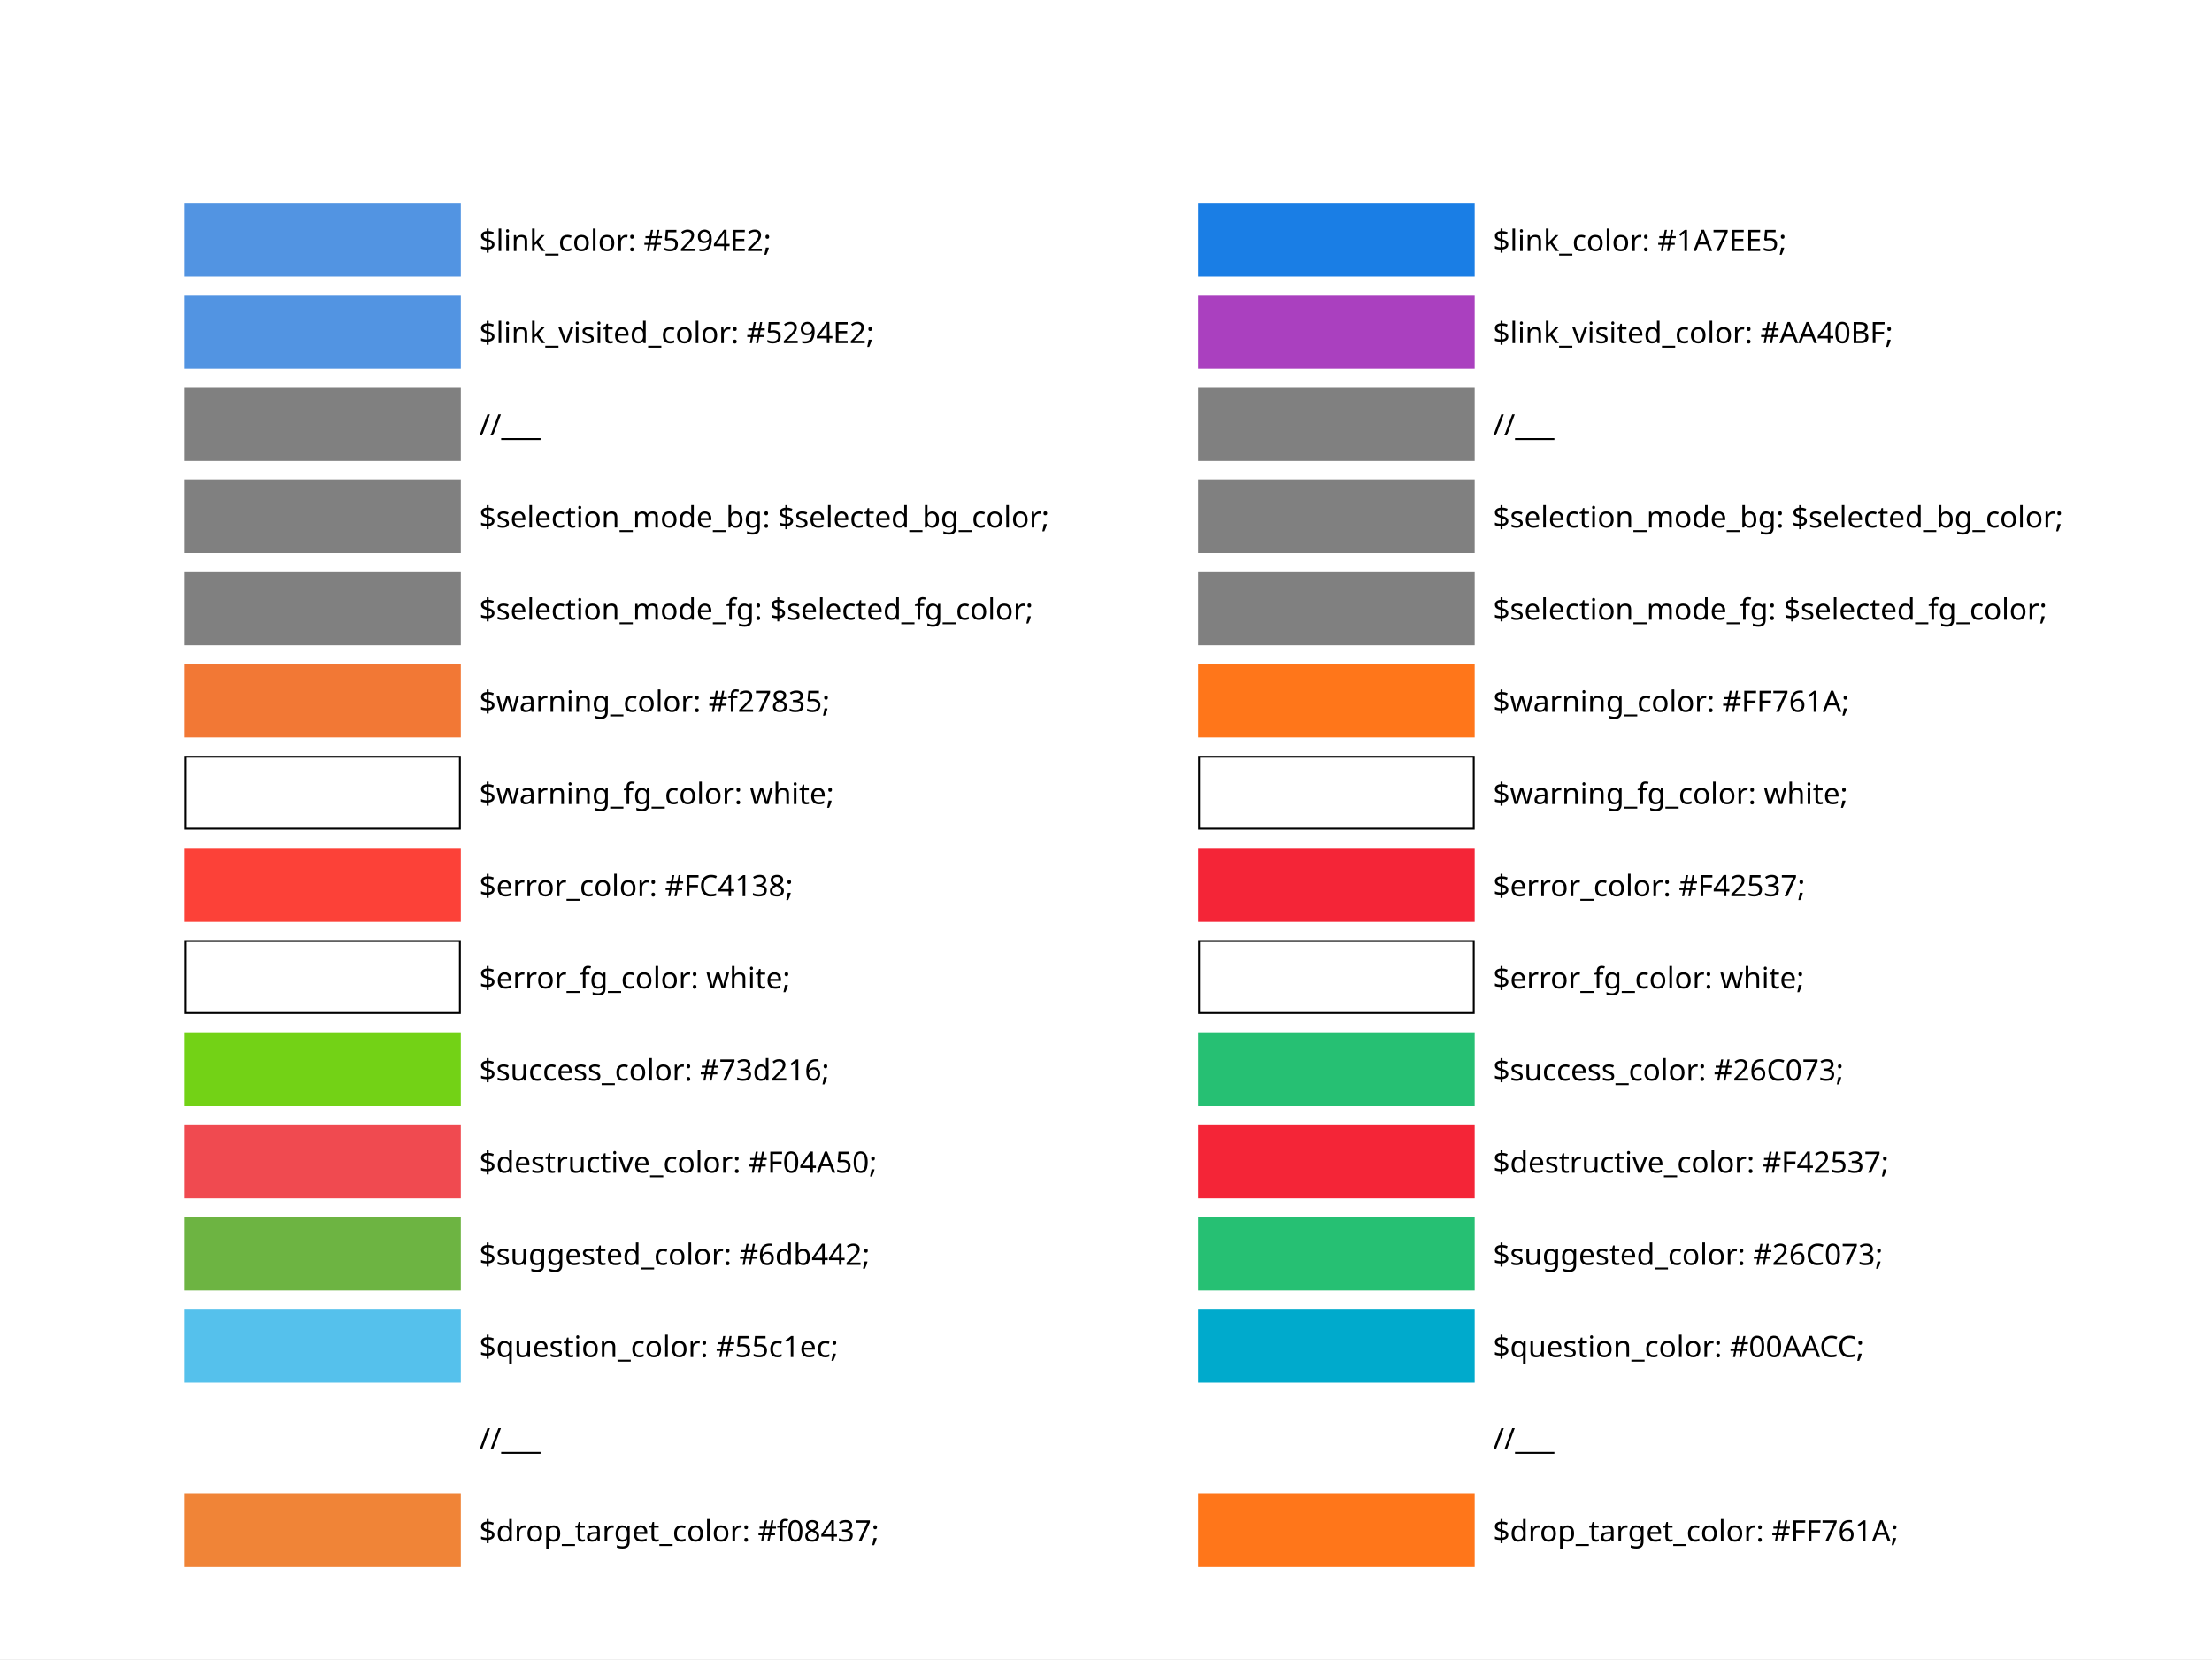
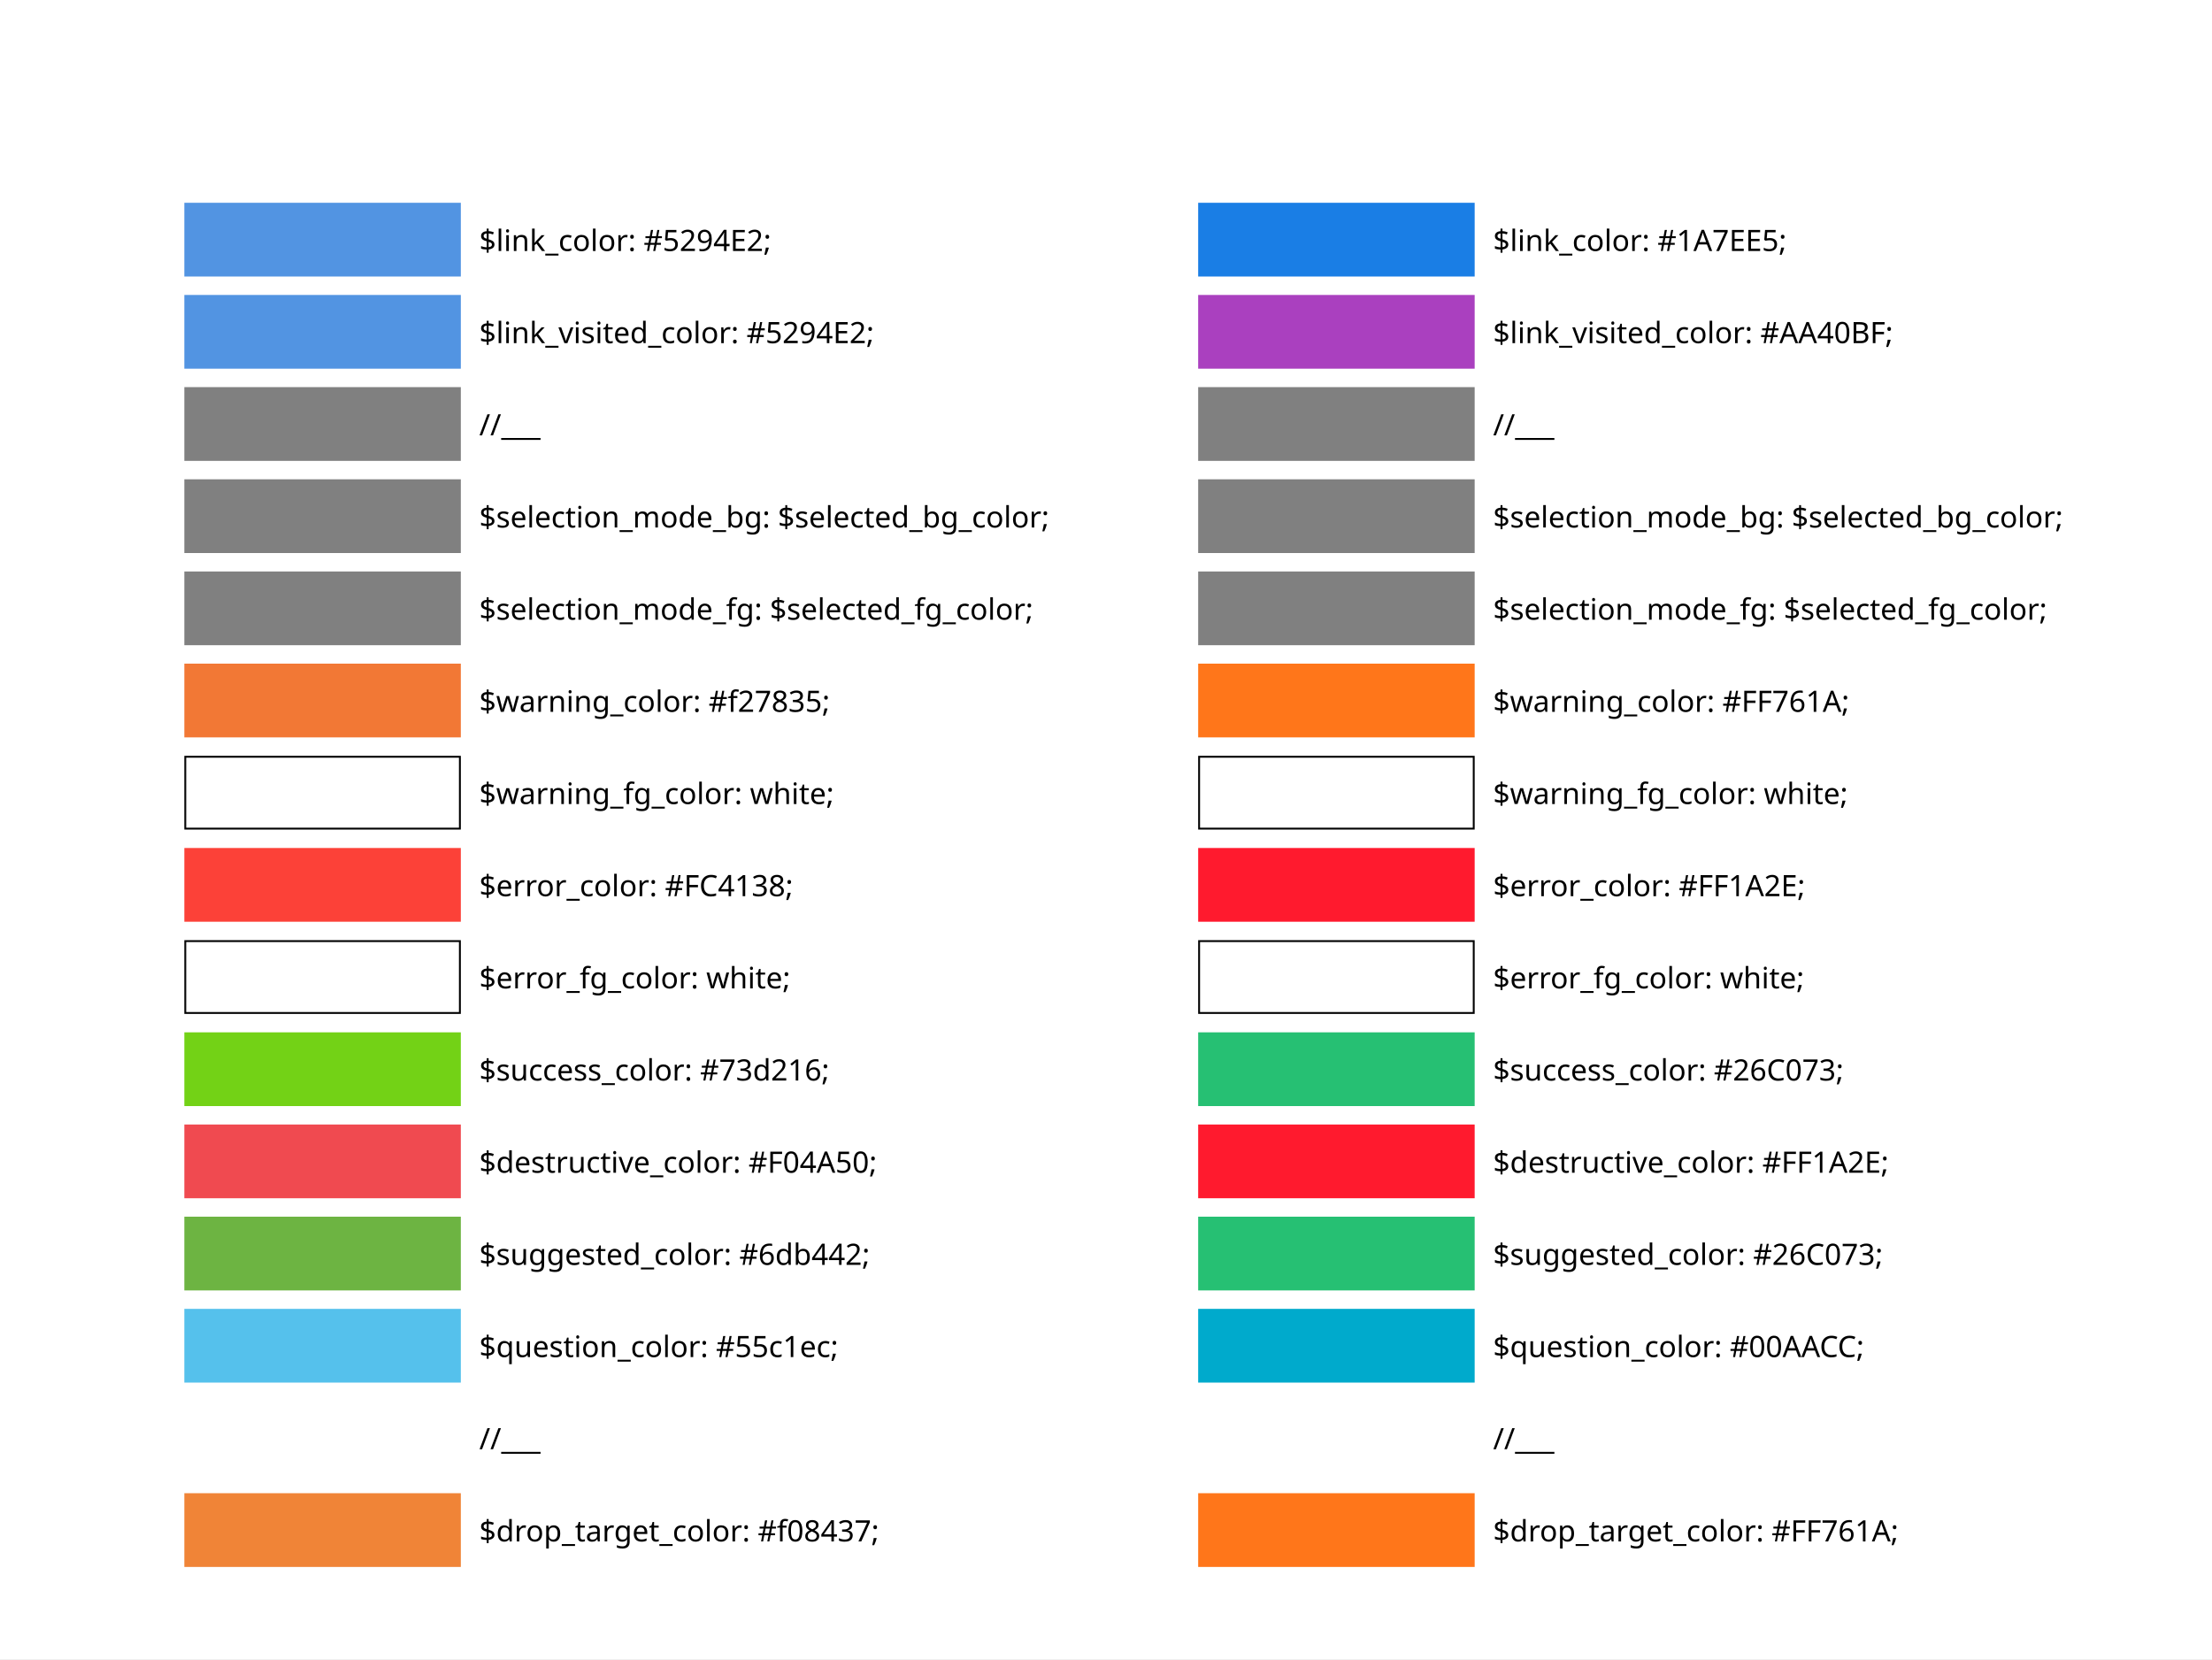
<svg xmlns="http://www.w3.org/2000/svg" id="svg8" version="1.1" viewBox="0 0 1200 900" height="900" width="1200">
  <defs id="defs2" />
  <g transform="translate(0,38.20002)" id="layer1">
    <rect rx="1.5995795e-15" y="-38.2" x="0" height="900" width="1200" id="rect876" style="fill:#ffffff;fill-opacity:1;stroke:none;stroke-width:4.948;stroke-miterlimit:4;stroke-dasharray:none;stroke-opacity:1" />
    <text id="text9" y="97.956" x="260" style="font-style:normal;font-weight:normal;font-size:16px;line-height:2;font-family:sans-serif;letter-spacing:0px;word-spacing:0px;fill:#000000;fill-opacity:1;stroke:none" xml:space="preserve">
      <tspan style="line-height:50px" y="97.956" x="260" id="tspan7">$link_color: #5294E2;</tspan>
      <tspan style="line-height:50px" id="tspan11" y="147.956" x="260">$link_visited_color: #5294E2;</tspan>
      <tspan style="line-height:50px" id="tspan13" y="197.956" x="260">//___</tspan>
      <tspan style="line-height:50px" id="tspan15" y="247.956" x="260">$selection_mode_bg: $selected_bg_color;</tspan>
      <tspan style="line-height:50px" id="tspan17" y="297.956" x="260">$selection_mode_fg: $selected_fg_color;</tspan>
      <tspan style="line-height:50px" id="tspan19" y="347.956" x="260">$warning_color: #f27835;</tspan>
      <tspan style="line-height:50px" id="tspan21" y="397.956" x="260">$warning_fg_color: white;</tspan>
      <tspan style="line-height:50px" id="tspan23" y="447.956" x="260">$error_color: #FC4138;</tspan>
      <tspan style="line-height:50px" id="tspan25" y="497.956" x="260">$error_fg_color: white;</tspan>
      <tspan style="line-height:50px" id="tspan27" y="547.956" x="260">$success_color: #73d216;</tspan>
      <tspan style="line-height:50px" id="tspan29" y="597.956" x="260">$destructive_color: #F04A50;</tspan>
      <tspan style="line-height:50px" id="tspan31" y="647.956" x="260">$suggested_color: #6db442;</tspan>
      <tspan style="line-height:50px" id="tspan33" y="697.956" x="260">$question_color: #55c1ec;</tspan>
      <tspan id="tspan1000" style="line-height:50px" y="747.956" x="260">//___</tspan>
      <tspan id="tspan1002" style="line-height:50px" y="797.956" x="260">$drop_target_color: #f08437;</tspan>
    </text>
    <rect y="671.8" x="100" height="40" width="150" id="rect35" style="fill:#55c1ec;fill-opacity:1;stroke-width:0.829" />
    <rect style="fill:#6db442;fill-opacity:1;stroke-width:0.829" id="use892" width="150" height="40" x="100" y="621.8" />
    <rect style="fill:#f04a50;fill-opacity:1;stroke-width:0.829" id="use894" width="150" height="40" x="100" y="571.8" />
    <rect style="fill:#73d216;fill-opacity:1;stroke-width:0.829" id="use896" width="150" height="40" x="100" y="521.8" />
    <rect style="fill:#ffffff;fill-opacity:1;stroke:#000000;stroke-width:1.015;stroke-miterlimit:4;stroke-dasharray:none;stroke-opacity:1" id="use898" width="148.985" height="38.985" x="100.508" y="472.308" />
    <rect style="fill:#fc4138;fill-opacity:1;stroke-width:0.829" id="use900" width="150" height="40" x="100" y="421.8" />
    <rect style="fill:#ffffff;fill-opacity:1;stroke:#000000;stroke-width:1.015;stroke-miterlimit:4;stroke-dasharray:none;stroke-opacity:1" id="use902" width="148.985" height="38.985" x="100.508" y="372.308" />
    <rect style="fill:#f27835;fill-opacity:1;stroke-width:0.829" id="use904" width="150" height="40" x="100" y="321.8" />
    <rect style="fill:#808080;fill-opacity:1;stroke-width:0.829" id="use906" width="150" height="40" x="100" y="271.8" />
    <rect style="fill:#808080;fill-opacity:1;stroke-width:0.829" id="use908" width="150" height="40" x="100" y="221.8" />
    <rect style="fill:#808080;fill-opacity:1;stroke-width:0.829" id="use910" width="150" height="40" x="100" y="171.8" />
    <rect style="fill:#5294e2;fill-opacity:1;stroke-width:0.829" id="use912" width="150" height="40" x="100" y="121.8" />
    <rect y="71.8" x="100" height="40" width="150" id="rect936" style="fill:#5294e2;fill-opacity:1;stroke-width:0.829" />
    <text xml:space="preserve" style="font-style:normal;font-weight:normal;font-size:16px;line-height:2;font-family:sans-serif;letter-spacing:0px;word-spacing:0px;fill:#000000;fill-opacity:1;stroke:none" x="810" y="97.956" id="text964">
      <tspan id="tspan938" x="810" y="97.956" style="line-height:50px">$link_color: #1A7EE5;</tspan>
      <tspan x="810" y="147.956" id="tspan940" style="line-height:50px">$link_visited_color: #AA40BF;</tspan>
      <tspan x="810" y="197.956" id="tspan942" style="line-height:50px">//___</tspan>
      <tspan x="810" y="247.956" id="tspan944" style="line-height:50px">$selection_mode_bg: $selected_bg_color;</tspan>
      <tspan x="810" y="297.956" id="tspan946" style="line-height:50px">$selection_mode_fg: $selected_fg_color;</tspan>
      <tspan x="810" y="347.956" id="tspan948" style="line-height:50px">$warning_color: #FF761A;</tspan>
      <tspan x="810" y="397.956" id="tspan950" style="line-height:50px">$warning_fg_color: white;</tspan>
-       <tspan x="810" y="447.956" id="tspan952" style="line-height:50px">$error_color: #F42537;</tspan>
+       <tspan x="810" y="447.956" id="tspan952" style="line-height:50px">$error_color: #FF1A2E;</tspan>
      <tspan x="810" y="497.956" id="tspan954" style="line-height:50px">$error_fg_color: white;</tspan>
      <tspan x="810" y="547.956" id="tspan956" style="line-height:50px">$success_color: #26C073;</tspan>
-       <tspan x="810" y="597.956" id="tspan958" style="line-height:50px">$destructive_color: #F42537;</tspan>
+       <tspan x="810" y="597.956" id="tspan958" style="line-height:50px">$destructive_color: #FF1A2E;</tspan>
      <tspan x="810" y="647.956" id="tspan960" style="line-height:50px">$suggested_color: #26C073;</tspan>
      <tspan x="810" y="697.956" id="tspan962" style="line-height:50px">$question_color: #00AACC;</tspan>
      <tspan id="tspan1004" x="810" y="747.956" style="line-height:50px">//___</tspan>
      <tspan id="tspan1006" x="810" y="797.956" style="line-height:50px">$drop_target_color: #FF761A;</tspan>
    </text>
    <rect style="fill:#00aacc;fill-opacity:1;stroke-width:0.829" id="rect966" width="150" height="40" x="650" y="671.8" />
    <rect y="621.8" x="650" height="40" width="150" id="rect968" style="fill:#26c073;fill-opacity:1;stroke-width:0.829" />
-     <rect y="571.8" x="650" height="40" width="150" id="rect970" style="fill:#f42537;fill-opacity:1;stroke-width:0.829" />
+     <rect y="571.8" x="650" height="40" width="150" id="rect970" style="fill:#ff1a2e;fill-opacity:1;stroke-width:0.829" />
    <rect y="521.8" x="650" height="40" width="150" id="rect972" style="fill:#26c073;fill-opacity:1;stroke-width:0.829" />
    <rect y="472.308" x="650.508" height="38.985" width="148.985" id="rect974" style="fill:#ffffff;fill-opacity:1;stroke:#000000;stroke-width:1.015;stroke-miterlimit:4;stroke-dasharray:none;stroke-opacity:1" />
-     <rect y="421.8" x="650" height="40" width="150" id="rect976" style="fill:#f42537;fill-opacity:1;stroke-width:0.829" />
+     <rect y="421.8" x="650" height="40" width="150" id="rect976" style="fill:#ff1a2e;fill-opacity:1;stroke-width:0.829" />
    <rect y="372.308" x="650.508" height="38.985" width="148.985" id="rect978" style="fill:#ffffff;fill-opacity:1;stroke:#000000;stroke-width:1.015;stroke-miterlimit:4;stroke-dasharray:none;stroke-opacity:1" />
    <rect y="321.8" x="650" height="40" width="150" id="rect980" style="fill:#ff761a;fill-opacity:1;stroke-width:0.829" />
    <rect y="271.8" x="650" height="40" width="150" id="rect982" style="fill:#808080;fill-opacity:1;stroke-width:0.829" />
    <rect y="221.8" x="650" height="40" width="150" id="rect984" style="fill:#808080;fill-opacity:1;stroke-width:0.829" />
    <rect y="171.8" x="650" height="40" width="150" id="rect986" style="fill:#808080;fill-opacity:1;stroke-width:0.829" />
    <rect y="121.8" x="650" height="40" width="150" id="rect988" style="fill:#aa40bf;fill-opacity:1;stroke-width:0.829" />
    <rect style="fill:#1a7ee5;fill-opacity:1;stroke-width:0.829" id="rect990" width="150" height="40" x="650" y="71.8" />
    <rect style="fill:#f08437;fill-opacity:1;stroke-width:0.829" id="rect1008" width="150" height="40" x="100" y="771.8" />
    <rect y="771.8" x="650" height="40" width="150" id="rect1010" style="fill:#ff761a;fill-opacity:1;stroke-width:0.829" />
  </g>
</svg>
